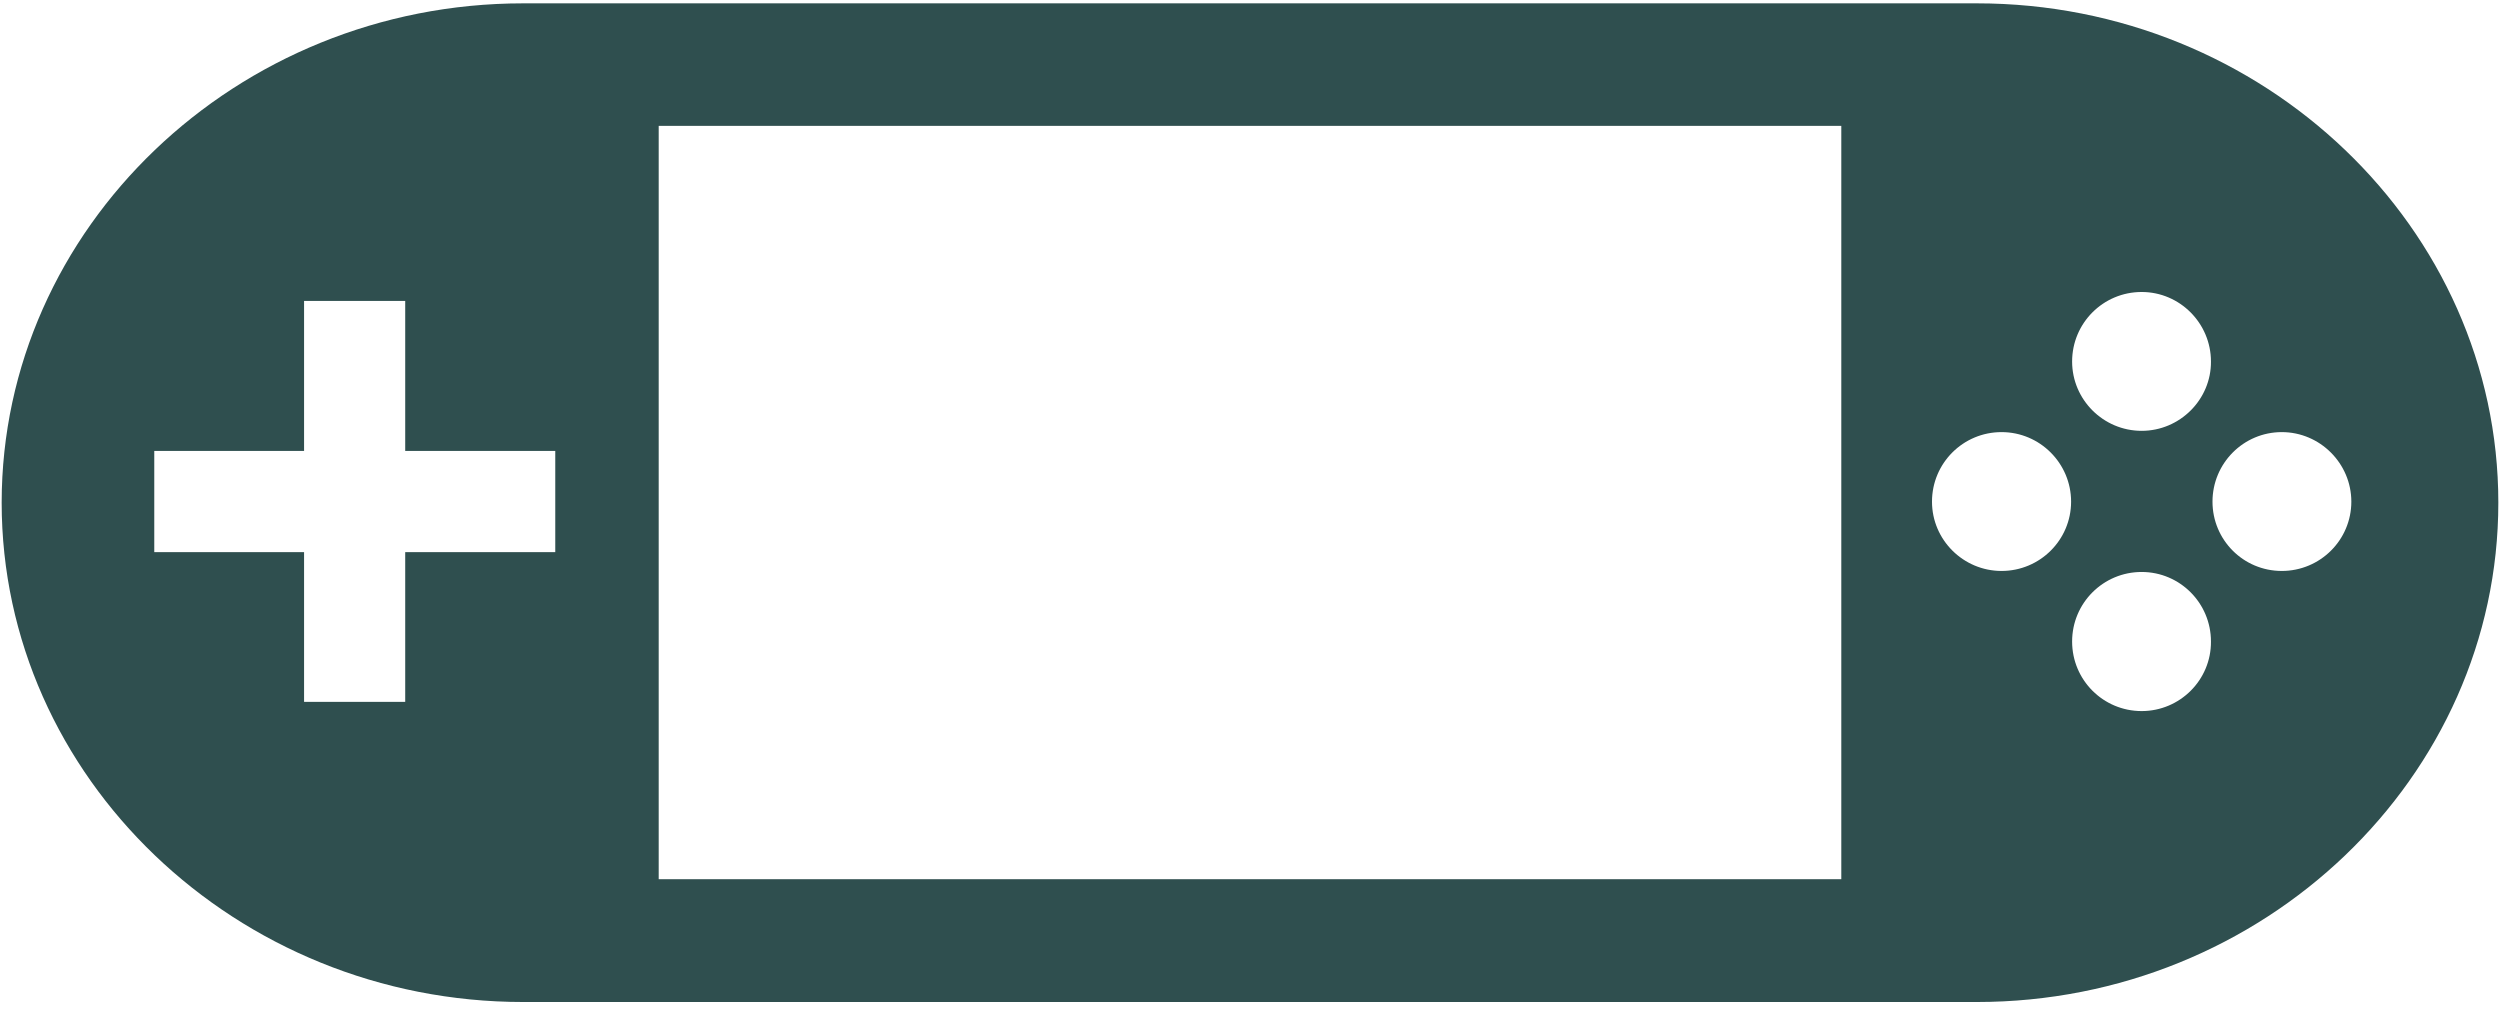
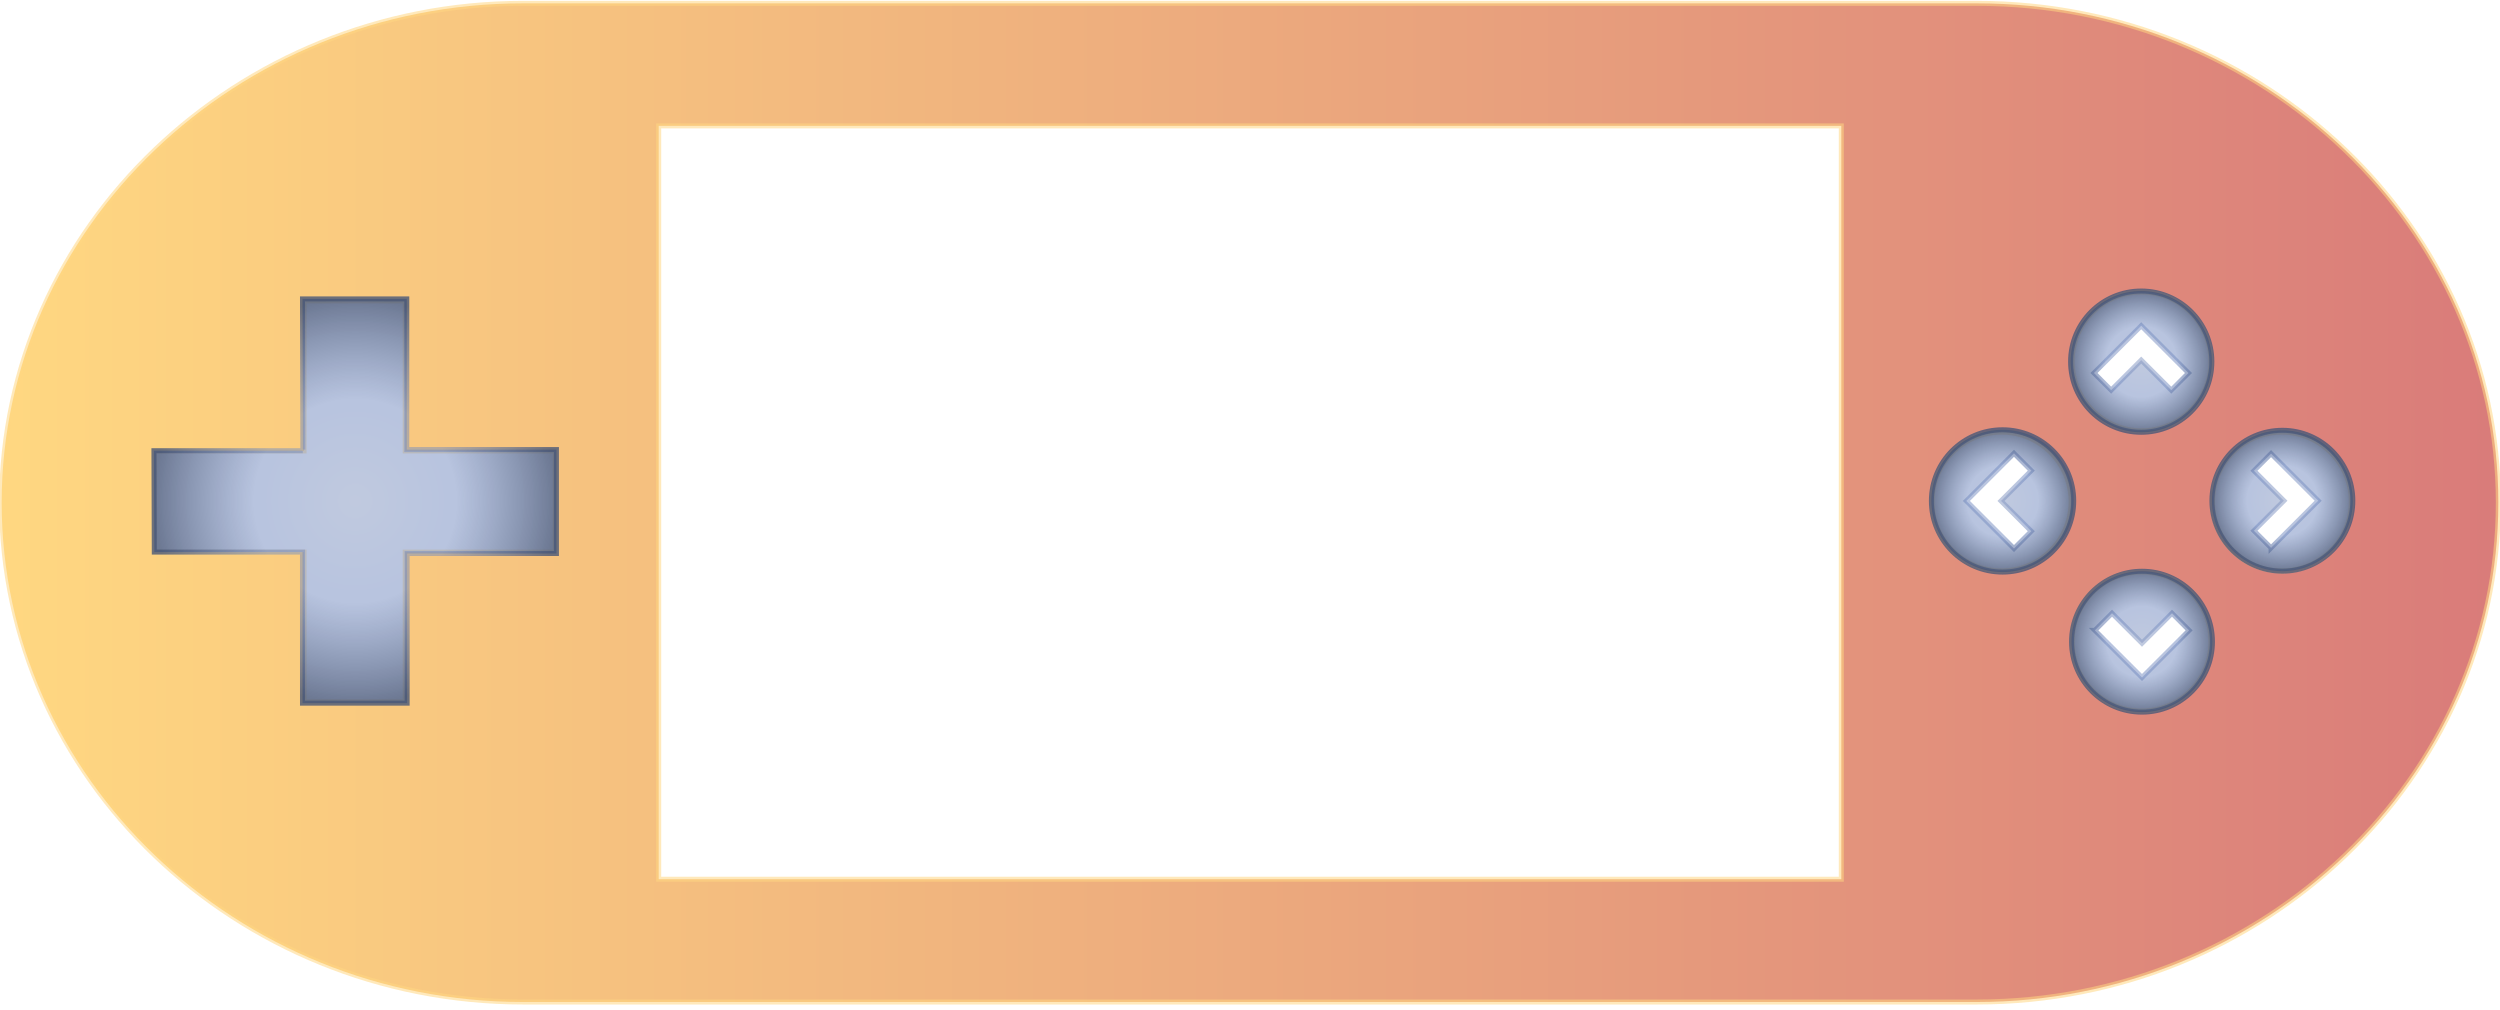
<svg xmlns="http://www.w3.org/2000/svg" width="1000" height="404">
+   <linearGradient id="linear-gradient">
+     <stop stop-color="#ffd881" offset="0%" />
+     <stop stop-color="#d97b7a" offset="100%" />
+   </linearGradient>
+   <radialGradient id="radial-gradient">
+     <stop stop-color="#8295c0" offset="0%" stop-opacity="0.5" />
+     <stop stop-color="#7189bf" offset="50%" stop-opacity="0.5" />
+     <stop stop-color="#485778" offset="100%" stop-opacity="0.8" />
+   </radialGradient>
  <g>
-     <rect fill="none" id="canvas_background" height="406" width="1002" y="-1" x="-1" />
+     <rect x="-1" y="-1" width="1002" height="406" id="canvas_background" fill="none" />
  </g>
  <g>
-     <g stroke="null" id="svg_1">
-       <path stroke="null" id="svg_2" d="m790.734,1.337l-581.468,0c-114.745,0 -208.599,89.88 -208.599,199.733c0,109.853 93.854,199.733 208.599,199.733l581.468,0c114.745,0 208.599,-89.88 208.599,-199.733c0,-109.853 -93.854,-199.733 -208.599,-199.733l0,0zm-568.628,219.503l-60.022,0l0,59.92l-40.456,0l0,-59.92l-59.92,0l0,-40.456l59.92,0l0,-60.022l40.456,0l0,60.022l60.022,0l0,40.456zm514.415,130.846l-473.042,0l0,-301.332l473.042,0l0,301.332zm64.098,-123.305c-15.286,0 -27.82,-12.432 -27.82,-27.718c0,-15.388 12.432,-27.82 27.82,-27.82c15.388,0 27.82,12.534 27.82,27.82c0,15.286 -12.432,27.718 -27.82,27.718zm56.048,56.048c-15.388,0 -27.82,-12.432 -27.82,-27.82c0,-15.388 12.432,-27.82 27.82,-27.82c15.286,0 27.718,12.432 27.718,27.82c0.102,15.388 -12.432,27.82 -27.718,27.82zm0,-112.095c-15.388,0 -27.82,-12.534 -27.82,-27.718c0,-15.388 12.432,-27.82 27.82,-27.82c15.286,0 27.718,12.534 27.718,27.82c0.102,15.184 -12.432,27.718 -27.718,27.718zm56.048,56.048c-15.388,0 -27.718,-12.432 -27.718,-27.718c0,-15.388 12.432,-27.82 27.718,-27.82c15.286,0 27.82,12.534 27.82,27.82c0,15.286 -12.432,27.718 -27.82,27.718z" fill="#2F4F4F" />
+     <g id="svg_1" stroke="null">
+       <path fill="url(#linear-gradient)" d="m790.734,1.337l-581.468,0c-114.745,0 -208.599,89.88 -208.599,199.733c0,109.853 93.854,199.733 208.599,199.733l581.468,0c114.745,0 208.599,-89.88 208.599,-199.733c0,-109.853 -93.854,-199.733 -208.599,-199.733l0,0zm-568.628,219.503l-60.022,0l0,59.92l-40.456,0l0,-59.92l-59.92,0l0,-40.456l59.92,0l0,-60.022l40.456,0l0,60.022l60.022,0l0,40.456zm514.415,130.846l-473.042,0l0,-301.332l473.042,0l0,301.332zm64.098,-123.305c-15.286,0 -27.82,-12.432 -27.82,-27.718c0,-15.388 12.432,-27.82 27.82,-27.82c15.388,0 27.82,12.534 27.82,27.82c0,15.286 -12.432,27.718 -27.82,27.718zm56.048,56.048c-15.388,0 -27.82,-12.432 -27.82,-27.82c0,-15.388 12.432,-27.82 27.82,-27.82c15.286,0 27.718,12.432 27.718,27.82c0.102,15.388 -12.432,27.82 -27.718,27.82zm0,-112.095c-15.388,0 -27.82,-12.534 -27.82,-27.718c0,-15.388 12.432,-27.82 27.82,-27.82c15.286,0 27.718,12.534 27.718,27.82c0.102,15.184 -12.432,27.718 -27.718,27.718zm56.048,56.048c-15.388,0 -27.718,-12.432 -27.718,-27.718c0,-15.388 12.432,-27.82 27.718,-27.82c15.286,0 27.82,12.534 27.82,27.82c0,15.286 -12.432,27.718 -27.82,27.718z" id="svg_2" stroke-width="2" stroke="#ffd7818a" />
    </g>
+     <path stroke="url(#radial-gradient)" id="svg_5" d="m801.02,228.835c15.72,0 28.463,-12.743 28.463,-28.463c0,-15.72 -12.742,-28.463 -28.463,-28.463c-15.72,0 -28.463,12.743 -28.463,28.463c0,15.72 12.743,28.463 28.463,28.463zm4.573,-47.506l6.925,6.929l-12.116,12.116l12.116,12.116l-6.925,6.927l-19.041,-19.043l19.041,-19.045l0,0z" stroke-width="2" fill="url(#radial-gradient)" />
+     <path stroke="url(#radial-gradient)" id="svg_6" d="m912.952,172.118c-15.561,0 -28.175,12.615 -28.175,28.175c0,15.561 12.615,28.175 28.175,28.175c15.561,0 28.175,-12.615 28.175,-28.175c0,-15.561 -12.615,-28.175 -28.175,-28.175zm-4.527,47.029l-6.855,-6.861l11.994,-11.993l-11.994,-11.993l6.855,-6.855l18.851,18.849l-18.851,18.855z" stroke-width="2" fill="url(#radial-gradient)" />
+     <path stroke="url(#radial-gradient)" transform="rotate(90 856.4896,144.6598) " id="svg_7" d="m856.49,172.91c15.603,0 28.25,-12.648 28.25,-28.25c0,-15.602 -12.647,-28.25 -28.25,-28.25c-15.602,0 -28.25,12.648 -28.25,28.25c0,15.602 12.648,28.25 28.25,28.25zm4.539,-47.151l6.873,6.877l-12.026,12.025l12.026,12.026l-6.873,6.875l-18.899,-18.901l18.899,-18.902l0,0z" stroke-width="2" fill="url(#radial-gradient)" />
+     <path transform="rotate(90 856.7976,256.6763) " stroke="url(#radial-gradient)" id="svg_9" d="m856.798,228.501c-15.561,0 -28.175,12.615 -28.175,28.175c0,15.561 12.615,28.175 28.175,28.175c15.561,0 28.175,-12.615 28.175,-28.175c0,-15.561 -12.615,-28.175 -28.175,-28.175zm-4.527,47.029l-6.855,-6.861l11.994,-11.993l-11.994,-11.993l6.855,-6.855l18.851,18.849l-18.851,18.855z" stroke-width="2" fill="url(#radial-gradient)" />
+     <path id="svg_13" d="m121.142,179.839l-0.143,-60.286l41.714,0l0,60.286l59.857,0l0,41.571l-59.714,0l0,59.857l-41.857,0l0,-60.428l-59.286,0l-0.143,-40.571l29.777,0l29.777,0" stroke-width="2" stroke="url(#radial-gradient)" fill="url(#radial-gradient)" />
  </g>
</svg>
